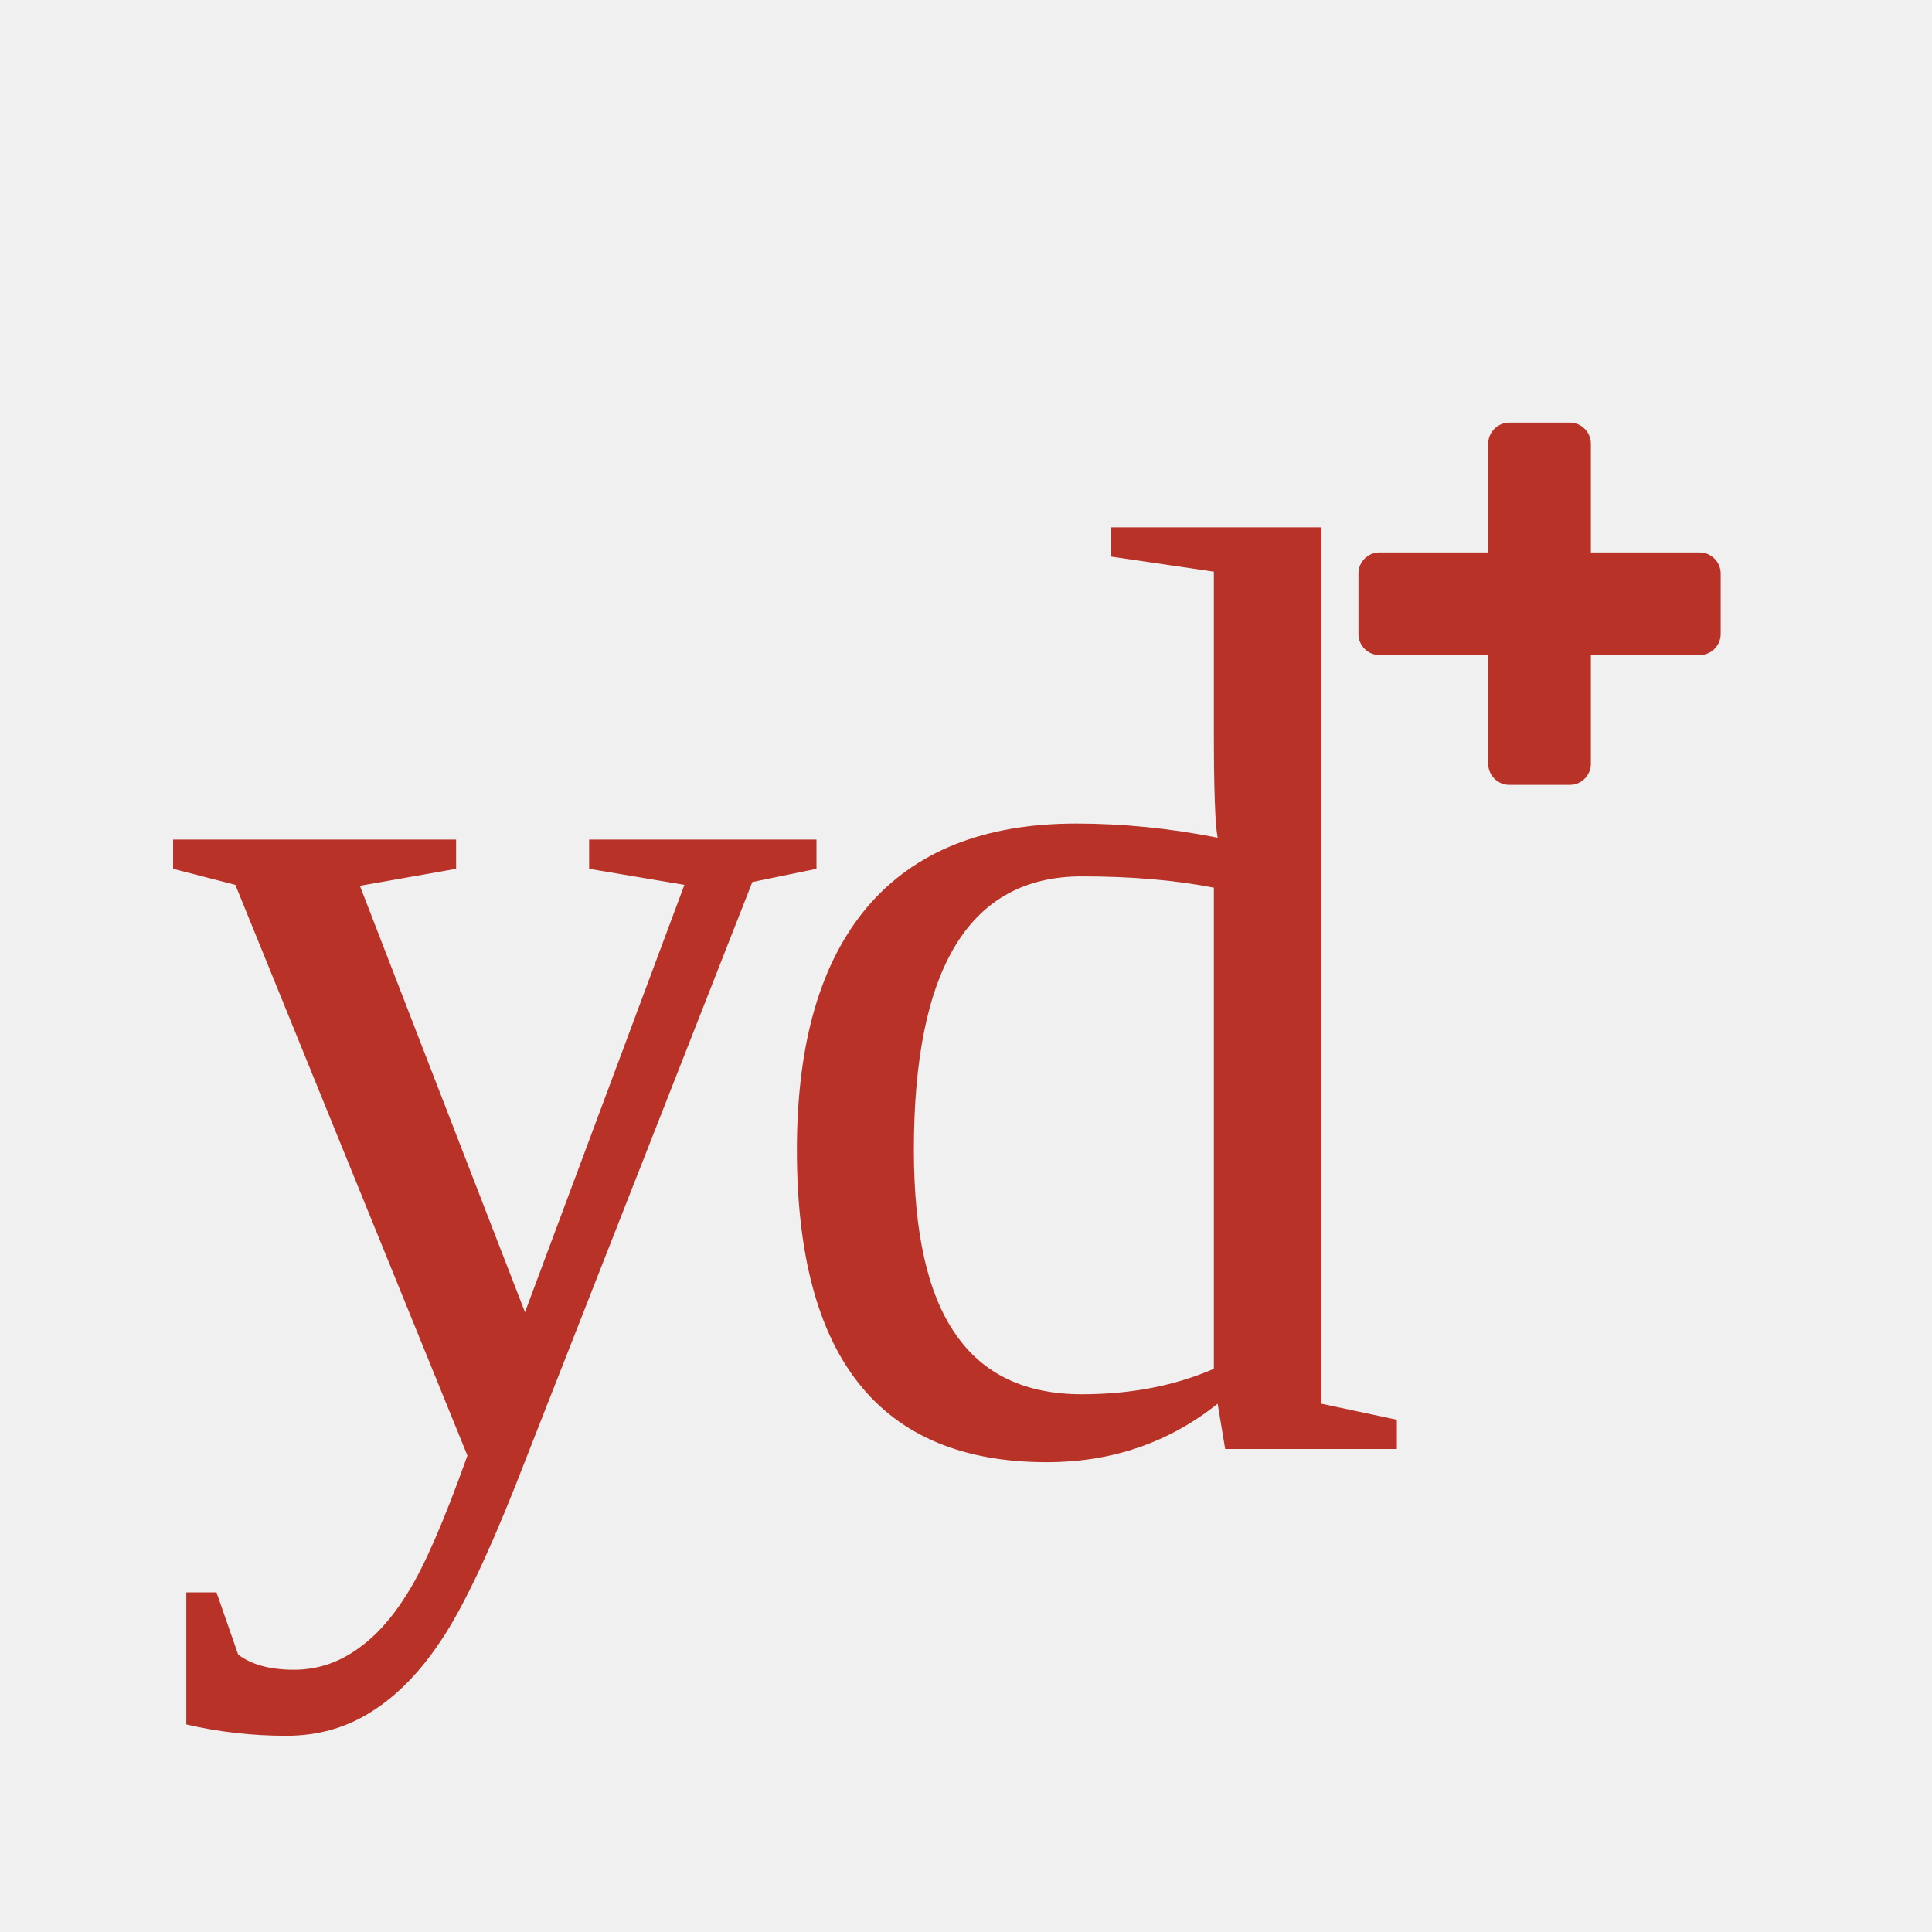
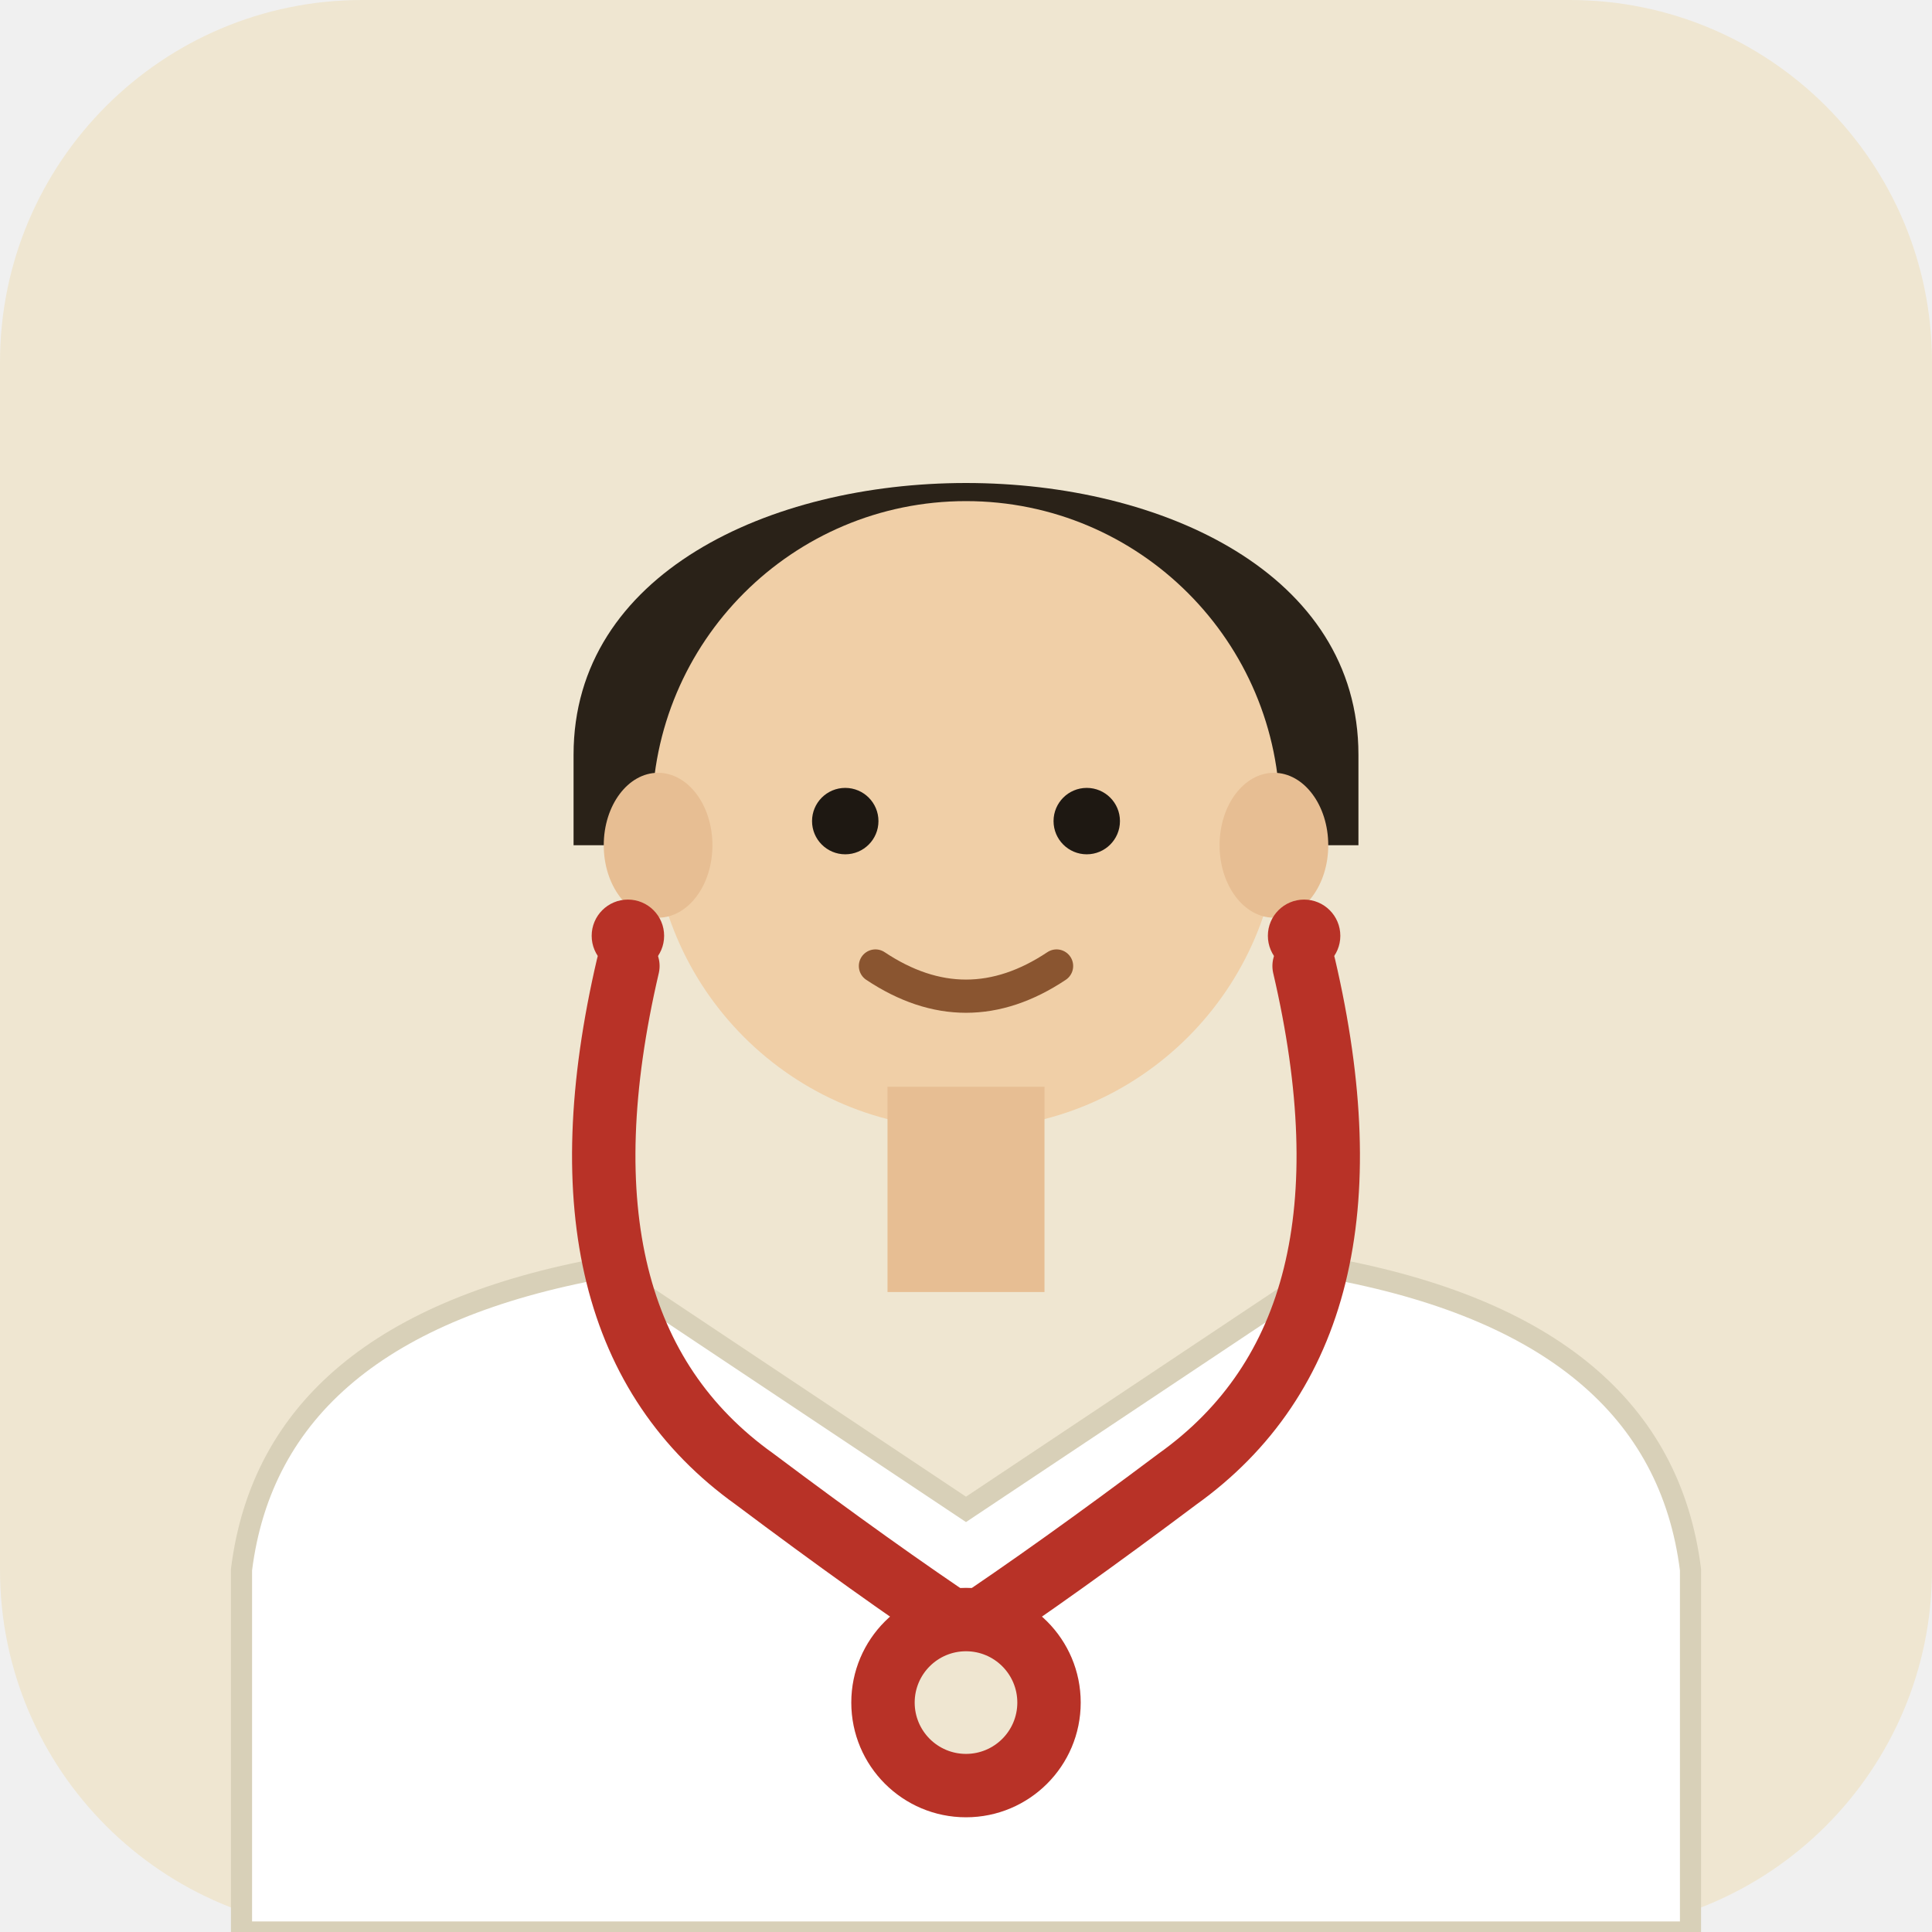
<svg xmlns="http://www.w3.org/2000/svg" viewBox="0 0 32 32" role="img" aria-label="ydocter">
-   <text x="13" y="24" font-family="Newsreader, 'Source Serif Pro', Georgia, 'Times New Roman', serif" font-weight="500" font-size="22" fill="#B83227" text-anchor="middle" letter-spacing="-1.2">yd</text>
-   <g fill="#B83227" transform="translate(25.5, 10)">
-     <rect x="-3" y="-0.85" width="6" height="1.7" rx="0.35" />
-     <rect x="-0.85" y="-3" width="1.7" height="6" rx="0.35" />
-   </g>
+   <rect width="32" height="32" rx="6" fill="#EFE6D1" />
+   <path d="M 9.5 12.5 C 9.5 6.5, 22.5 6.5, 22.5 12.5 L 22.5 14 L 9.5 14 Z" fill="#2A2218" />
+   <circle cx="16" cy="13.5" r="5.2" fill="#F0CFA7" />
+   <ellipse cx="10.9" cy="14" rx="0.9" ry="1.2" fill="#E7BE93" />
+   <ellipse cx="21.1" cy="14" rx="0.9" ry="1.2" fill="#E7BE93" />
+   <circle cx="14" cy="13.6" r="0.55" fill="#1E1812" />
+   <circle cx="18" cy="13.6" r="0.55" fill="#1E1812" />
+   <path d="M 14.5 16 Q 16 17 17.5 16" stroke="#8A5530" stroke-width="0.55" stroke-linecap="round" fill="none" />
+   <rect x="14.7" y="18" width="2.6" height="3.4" fill="#E7BE93" />
+   <path d="M 4 32            L 4 26            Q 4.5 22 10 21            L 16 25            L 22 21            Q 27.5 22 28 26            L 28 32 Z" fill="#FFFFFF" stroke="#D8D0B8" stroke-width="0.35" />
+   <circle cx="10.4" cy="15.5" r="0.6" fill="#B83227" />
+   <circle cx="21.6" cy="15.5" r="0.6" fill="#B83227" />
+   <path d="M 10.4 16   Q 9 22, 12.5 24.5 Q 14.5 26, 16 27" stroke="#B83227" stroke-width="1.05" stroke-linecap="round" fill="none" />
+   <path d="M 21.6 16   Q 23 22, 19.5 24.5 Q 17.5 26, 16 27" stroke="#B83227" stroke-width="1.05" stroke-linecap="round" fill="none" />
+   <circle cx="16" cy="28.2" r="1.9" fill="#B83227" />
+   <circle cx="16" cy="28.2" r="0.85" fill="#EFE6D1" />
</svg>
